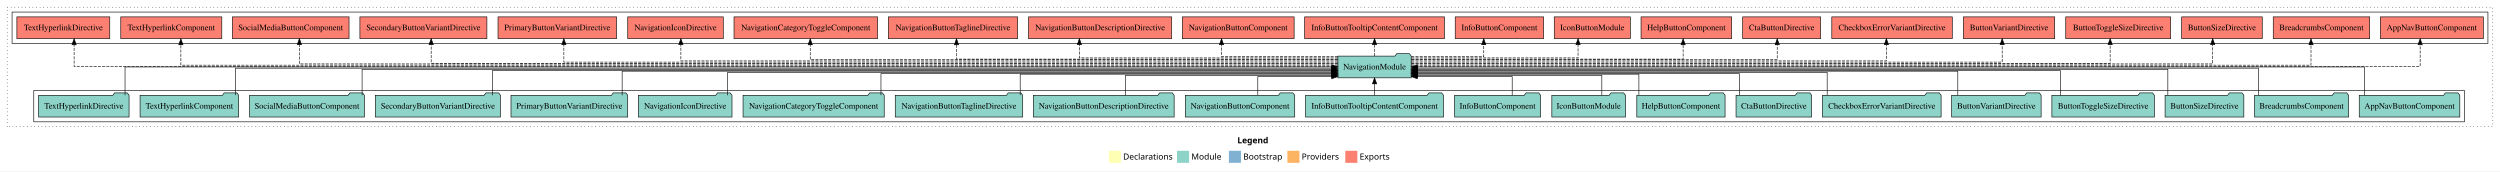
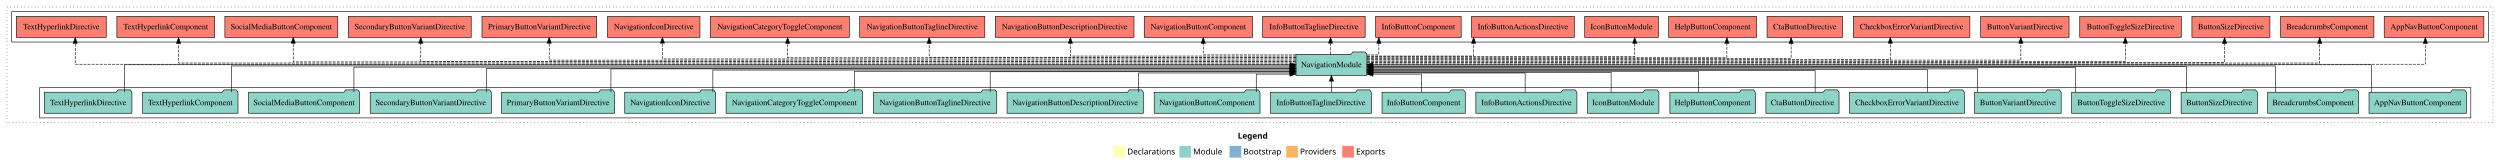
- <svg xmlns="http://www.w3.org/2000/svg" width="4145pt" height="284pt" viewBox="0.00 0.00 4145.00 284.00">
+ <svg xmlns="http://www.w3.org/2000/svg" width="4283pt" height="284pt" viewBox="0.00 0.00 4283.00 284.00">
  <g id="graph0" class="graph" transform="scale(1 1) rotate(0) translate(4 280)">
-     <polygon fill="white" stroke="transparent" points="-4,4 -4,-280 4141,-280 4141,4 -4,4" />
-     <text text-anchor="start" x="2047.51" y="-42.4" font-family="Times-12" font-weight="bold" font-size="14.00">Legend</text>
-     <polygon fill="#ffffb3" stroke="transparent" points="1834.5,-10 1834.5,-30 1854.5,-30 1854.5,-10 1834.5,-10" />
-     <text text-anchor="start" x="1858.13" y="-15.4" font-family="Times-12" font-size="14.00">  Declarations</text>
-     <polygon fill="#8dd3c7" stroke="transparent" points="1947.5,-10 1947.5,-30 1967.5,-30 1967.5,-10 1947.5,-10" />
-     <text text-anchor="start" x="1971.23" y="-15.4" font-family="Times-12" font-size="14.00">  Module</text>
-     <polygon fill="#80b1d3" stroke="transparent" points="2033.5,-10 2033.5,-30 2053.5,-30 2053.5,-10 2033.5,-10" />
-     <text text-anchor="start" x="2057.28" y="-15.4" font-family="Times-12" font-size="14.00">  Bootstrap</text>
-     <polygon fill="#fdb462" stroke="transparent" points="2130.5,-10 2130.5,-30 2150.5,-30 2150.5,-10 2130.5,-10" />
-     <text text-anchor="start" x="2154.17" y="-15.4" font-family="Times-12" font-size="14.00">  Providers</text>
-     <polygon fill="#fb8072" stroke="transparent" points="2226.5,-10 2226.5,-30 2246.5,-30 2246.5,-10 2226.5,-10" />
-     <text text-anchor="start" x="2250.23" y="-15.4" font-family="Times-12" font-size="14.00">  Exports</text>
+     <polygon fill="white" stroke="transparent" points="-4,4 -4,-280 4279,-280 4279,4 -4,4" />
+     <text text-anchor="start" x="2116.51" y="-42.4" font-family="Times-12" font-weight="bold" font-size="14.00">Legend</text>
+     <polygon fill="#ffffb3" stroke="transparent" points="1903.5,-10 1903.5,-30 1923.5,-30 1923.5,-10 1903.5,-10" />
+     <text text-anchor="start" x="1927.13" y="-15.4" font-family="Times-12" font-size="14.00">  Declarations</text>
+     <polygon fill="#8dd3c7" stroke="transparent" points="2016.5,-10 2016.5,-30 2036.5,-30 2036.5,-10 2016.5,-10" />
+     <text text-anchor="start" x="2040.23" y="-15.4" font-family="Times-12" font-size="14.00">  Module</text>
+     <polygon fill="#80b1d3" stroke="transparent" points="2102.5,-10 2102.5,-30 2122.5,-30 2122.5,-10 2102.5,-10" />
+     <text text-anchor="start" x="2126.28" y="-15.4" font-family="Times-12" font-size="14.00">  Bootstrap</text>
+     <polygon fill="#fdb462" stroke="transparent" points="2199.5,-10 2199.5,-30 2219.5,-30 2219.5,-10 2199.5,-10" />
+     <text text-anchor="start" x="2223.17" y="-15.4" font-family="Times-12" font-size="14.00">  Providers</text>
+     <polygon fill="#fb8072" stroke="transparent" points="2295.5,-10 2295.5,-30 2315.5,-30 2315.5,-10 2295.5,-10" />
+     <text text-anchor="start" x="2319.23" y="-15.4" font-family="Times-12" font-size="14.00">  Exports</text>
    <g id="clust1" class="cluster">
-       <polygon fill="none" stroke="black" stroke-dasharray="1,5" points="8,-70 8,-268 4129,-268 4129,-70 8,-70" />
+       <polygon fill="none" stroke="black" stroke-dasharray="1,5" points="8,-70 8,-268 4267,-268 4267,-70 8,-70" />
    </g>
    <g id="clust3" class="cluster">
-       <polygon fill="none" stroke="black" points="52,-78 52,-130 4082,-130 4082,-78 52,-78" />
+       <polygon fill="none" stroke="black" points="64,-78 64,-130 4229,-130 4229,-78 64,-78" />
    </g>
    <g id="clust4" class="cluster">
-       <polygon fill="none" stroke="black" points="16,-208 16,-260 4121,-260 4121,-208 16,-208" />
+       <polygon fill="none" stroke="black" points="16,-208 16,-260 4259,-260 4259,-208 16,-208" />
    </g>
    <g id="node1" class="node">
-       <polygon fill="#8dd3c7" stroke="black" points="4074.38,-122 4071.38,-126 4050.38,-126 4047.38,-122 3907.62,-122 3907.62,-86 4074.38,-86 4074.38,-122" />
-       <text text-anchor="middle" x="3991" y="-99.8" font-family="Times,serif" font-size="14.00">AppNavButtonComponent</text>
+       <polygon fill="#8dd3c7" stroke="black" points="4221.38,-122 4218.38,-126 4197.38,-126 4194.38,-122 4054.62,-122 4054.62,-86 4221.38,-86 4221.38,-122" />
+       <text text-anchor="middle" x="4138" y="-99.8" font-family="Times,serif" font-size="14.00">AppNavButtonComponent</text>
+     </g>
+     <g id="node23" class="node">
+       <polygon fill="#8dd3c7" stroke="black" points="2337.76,-187 2334.76,-191 2313.76,-191 2310.76,-187 2216.24,-187 2216.24,-151 2337.76,-151 2337.76,-187" />
+       <text text-anchor="middle" x="2277" y="-164.8" font-family="Times,serif" font-size="14.00">NavigationModule</text>
+     </g>
+     <g id="edge1" class="edge">
+       <path fill="none" stroke="black" d="M4058.65,-122.11C4058.65,-141.34 4058.65,-169 4058.65,-169 4058.65,-169 2347.81,-169 2347.81,-169" />
+       <polygon fill="black" stroke="black" points="2347.81,-165.5 2337.81,-169 2347.81,-172.5 2347.81,-165.5" />
+     </g>
+     <g id="node2" class="node">
+       <polygon fill="#8dd3c7" stroke="black" points="4036.97,-122 4033.97,-126 4012.97,-126 4009.97,-122 3881.03,-122 3881.03,-86 4036.97,-86 4036.97,-122" />
+       <text text-anchor="middle" x="3959" y="-99.8" font-family="Times,serif" font-size="14.00">BreadcrumbsComponent</text>
+     </g>
+     <g id="edge2" class="edge">
+       <path fill="none" stroke="black" d="M3894.08,-122.22C3894.08,-140.83 3894.08,-167 3894.08,-167 3894.08,-167 2347.93,-167 2347.93,-167" />
+       <polygon fill="black" stroke="black" points="2347.93,-163.5 2337.93,-167 2347.93,-170.5 2347.93,-163.5" />
+     </g>
+     <g id="node3" class="node">
+       <polygon fill="#8dd3c7" stroke="black" points="3863.3,-122 3860.3,-126 3839.3,-126 3836.3,-122 3732.7,-122 3732.7,-86 3863.3,-86 3863.3,-122" />
+       <text text-anchor="middle" x="3798" y="-99.8" font-family="Times,serif" font-size="14.00">ButtonSizeDirective</text>
+     </g>
+     <g id="edge3" class="edge">
+       <path fill="none" stroke="black" d="M3741.97,-122.27C3741.97,-140.56 3741.97,-166 3741.97,-166 3741.97,-166 2348.08,-166 2348.08,-166" />
+       <polygon fill="black" stroke="black" points="2348.08,-162.5 2338.08,-166 2348.08,-169.5 2348.08,-162.5" />
+     </g>
+     <g id="node4" class="node">
+       <polygon fill="#8dd3c7" stroke="black" points="3714.96,-122 3711.96,-126 3690.96,-126 3687.96,-122 3545.04,-122 3545.04,-86 3714.96,-86 3714.96,-122" />
+       <text text-anchor="middle" x="3630" y="-99.8" font-family="Times,serif" font-size="14.00">ButtonToggleSizeDirective</text>
+     </g>
+     <g id="edge4" class="edge">
+       <path fill="none" stroke="black" d="M3552.14,-122C3552.14,-139.68 3552.14,-164 3552.14,-164 3552.14,-164 2348.07,-164 2348.07,-164" />
+       <polygon fill="black" stroke="black" points="2348.07,-160.5 2338.07,-164 2348.07,-167.5 2348.07,-160.5" />
+     </g>
+     <g id="node5" class="node">
+       <polygon fill="#8dd3c7" stroke="black" points="3527.18,-122 3524.18,-126 3503.18,-126 3500.18,-122 3378.82,-122 3378.82,-86 3527.18,-86 3527.18,-122" />
+       <text text-anchor="middle" x="3453" y="-99.8" font-family="Times,serif" font-size="14.00">ButtonVariantDirective</text>
+     </g>
+     <g id="edge5" class="edge">
+       <path fill="none" stroke="black" d="M3384.04,-122.03C3384.04,-139.06 3384.04,-162 3384.04,-162 3384.04,-162 2348.1,-162 2348.1,-162" />
+       <polygon fill="black" stroke="black" points="2348.1,-158.5 2338.1,-162 2348.1,-165.5 2348.1,-158.5" />
+     </g>
+     <g id="node6" class="node">
+       <polygon fill="#8dd3c7" stroke="black" points="3361.36,-122 3358.36,-126 3337.36,-126 3334.36,-122 3164.64,-122 3164.64,-86 3361.36,-86 3361.36,-122" />
+       <text text-anchor="middle" x="3263" y="-99.8" font-family="Times,serif" font-size="14.00">CheckboxErrorVariantDirective</text>
+     </g>
+     <g id="edge6" class="edge">
+       <path fill="none" stroke="black" d="M3297.81,-122.04C3297.81,-138.73 3297.81,-161 3297.81,-161 3297.81,-161 2347.8,-161 2347.8,-161" />
+       <polygon fill="black" stroke="black" points="2347.8,-157.5 2337.8,-161 2347.8,-164.5 2347.8,-157.5" />
+     </g>
+     <g id="node7" class="node">
+       <polygon fill="#8dd3c7" stroke="black" points="3146.64,-122 3143.64,-126 3122.64,-126 3119.64,-122 3021.36,-122 3021.36,-86 3146.64,-86 3146.64,-122" />
+       <text text-anchor="middle" x="3084" y="-99.8" font-family="Times,serif" font-size="14.00">CtaButtonDirective</text>
+     </g>
+     <g id="edge7" class="edge">
+       <path fill="none" stroke="black" d="M3105.69,-122.01C3105.69,-138.05 3105.69,-159 3105.69,-159 3105.69,-159 2347.94,-159 2347.94,-159" />
+       <polygon fill="black" stroke="black" points="2347.94,-155.5 2337.94,-159 2347.94,-162.5 2347.94,-155.5" />
+     </g>
+     <g id="node8" class="node">
+       <polygon fill="#8dd3c7" stroke="black" points="3003.16,-122 3000.16,-126 2979.16,-126 2976.16,-122 2856.84,-122 2856.84,-86 3003.16,-86 3003.16,-122" />
+       <text text-anchor="middle" x="2930" y="-99.8" font-family="Times,serif" font-size="14.00">HelpButtonComponent</text>
+     </g>
+     <g id="edge8" class="edge">
+       <path fill="none" stroke="black" d="M2905.56,-122.28C2905.56,-137.95 2905.56,-158 2905.56,-158 2905.56,-158 2347.84,-158 2347.84,-158" />
+       <polygon fill="black" stroke="black" points="2347.84,-154.5 2337.84,-158 2347.84,-161.5 2347.84,-154.5" />
+     </g>
+     <g id="node9" class="node">
+       <polygon fill="#8dd3c7" stroke="black" points="2838.04,-122 2835.04,-126 2814.04,-126 2811.04,-122 2715.96,-122 2715.96,-86 2838.04,-86 2838.04,-122" />
+       <text text-anchor="middle" x="2777" y="-99.8" font-family="Times,serif" font-size="14.00">IconButtonModule</text>
+     </g>
+     <g id="edge9" class="edge">
+       <path fill="none" stroke="black" d="M2756.16,-122.19C2756.16,-137.18 2756.16,-156 2756.16,-156 2756.16,-156 2348.17,-156 2348.17,-156" />
+       <polygon fill="black" stroke="black" points="2348.17,-152.5 2338.17,-156 2348.17,-159.5 2348.17,-152.5" />
+     </g>
+     <g id="node10" class="node">
+       <polygon fill="#8dd3c7" stroke="black" points="2697.57,-122 2694.57,-126 2673.57,-126 2670.57,-122 2524.43,-122 2524.43,-86 2697.57,-86 2697.57,-122" />
+       <text text-anchor="middle" x="2611" y="-99.8" font-family="Times,serif" font-size="14.00">InfoButtonActionsDirective</text>
+     </g>
+     <g id="edge10" class="edge">
+       <path fill="none" stroke="black" d="M2608.88,-122.12C2608.88,-136.78 2608.88,-155 2608.88,-155 2608.88,-155 2347.87,-155 2347.87,-155" />
+       <polygon fill="black" stroke="black" points="2347.87,-151.5 2337.87,-155 2347.87,-158.5 2347.87,-151.5" />
+     </g>
+     <g id="node11" class="node">
+       <polygon fill="#8dd3c7" stroke="black" points="2506.27,-122 2503.27,-126 2482.27,-126 2479.27,-122 2363.73,-122 2363.73,-86 2506.27,-86 2506.27,-122" />
+       <text text-anchor="middle" x="2435" y="-99.8" font-family="Times,serif" font-size="14.00">InfoButtonComponent</text>
+     </g>
+     <g id="edge11" class="edge">
+       <path fill="none" stroke="black" d="M2431.38,-122.25C2431.38,-136.18 2431.38,-153 2431.38,-153 2431.38,-153 2348.01,-153 2348.01,-153" />
+       <polygon fill="black" stroke="black" points="2348.01,-149.5 2338.01,-153 2348.01,-156.5 2348.01,-149.5" />
+     </g>
+     <g id="node12" class="node">
+       <polygon fill="#8dd3c7" stroke="black" points="2345.29,-122 2342.29,-126 2321.29,-126 2318.29,-122 2172.71,-122 2172.71,-86 2345.29,-86 2345.29,-122" />
+       <text text-anchor="middle" x="2259" y="-99.8" font-family="Times,serif" font-size="14.00">InfoButtonTaglineDirective</text>
+     </g>
+     <g id="edge12" class="edge">
+       <path fill="none" stroke="black" d="M2277,-122.11C2277,-122.11 2277,-140.99 2277,-140.99" />
+       <polygon fill="black" stroke="black" points="2273.5,-140.99 2277,-150.99 2280.5,-140.99 2273.5,-140.99" />
+     </g>
+     <g id="node13" class="node">
+       <polygon fill="#8dd3c7" stroke="black" points="2154.66,-122 2151.66,-126 2130.66,-126 2127.66,-122 1973.34,-122 1973.34,-86 2154.66,-86 2154.66,-122" />
+       <text text-anchor="middle" x="2064" y="-99.8" font-family="Times,serif" font-size="14.00">NavigationButtonComponent</text>
+     </g>
+     <g id="edge13" class="edge">
+       <path fill="none" stroke="black" d="M2148.2,-122.25C2148.2,-136.18 2148.2,-153 2148.2,-153 2148.2,-153 2206,-153 2206,-153" />
+       <polygon fill="black" stroke="black" points="2206,-156.5 2216,-153 2206,-149.5 2206,-156.5" />
+     </g>
+     <g id="node14" class="node">
+       <polygon fill="#8dd3c7" stroke="black" points="1954.72,-122 1951.72,-126 1930.72,-126 1927.72,-122 1721.28,-122 1721.28,-86 1954.72,-86 1954.72,-122" />
+       <text text-anchor="middle" x="1838" y="-99.8" font-family="Times,serif" font-size="14.00">NavigationButtonDescriptionDirective</text>
+     </g>
+     <g id="edge14" class="edge">
+       <path fill="none" stroke="black" d="M1946.74,-122.12C1946.74,-136.78 1946.74,-155 1946.74,-155 1946.74,-155 2206.04,-155 2206.04,-155" />
+       <polygon fill="black" stroke="black" points="2206.04,-158.5 2216.04,-155 2206.04,-151.5 2206.04,-158.5" />
+     </g>
+     <g id="node15" class="node">
+       <polygon fill="#8dd3c7" stroke="black" points="1703.67,-122 1700.67,-126 1679.67,-126 1676.67,-122 1492.33,-122 1492.33,-86 1703.67,-86 1703.67,-122" />
+       <text text-anchor="middle" x="1598" y="-99.8" font-family="Times,serif" font-size="14.00">NavigationButtonTaglineDirective</text>
+     </g>
+     <g id="edge15" class="edge">
+       <path fill="none" stroke="black" d="M1692.36,-122.24C1692.36,-137.57 1692.36,-157 1692.36,-157 1692.36,-157 2206.09,-157 2206.09,-157" />
+       <polygon fill="black" stroke="black" points="2206.09,-160.5 2216.09,-157 2206.09,-153.5 2206.09,-160.5" />
+     </g>
+     <g id="node16" class="node">
+       <polygon fill="#8dd3c7" stroke="black" points="1474.02,-122 1471.02,-126 1450.02,-126 1447.02,-122 1239.98,-122 1239.98,-86 1474.02,-86 1474.02,-122" />
+       <text text-anchor="middle" x="1357" y="-99.8" font-family="Times,serif" font-size="14.00">NavigationCategoryToggleComponent</text>
+     </g>
+     <g id="edge16" class="edge">
+       <path fill="none" stroke="black" d="M1459.84,-122.28C1459.84,-137.95 1459.84,-158 1459.84,-158 1459.84,-158 2205.91,-158 2205.91,-158" />
+       <polygon fill="black" stroke="black" points="2205.91,-161.5 2215.91,-158 2205.91,-154.5 2205.91,-161.5" />
+     </g>
+     <g id="node17" class="node">
+       <polygon fill="#8dd3c7" stroke="black" points="1221.67,-122 1218.67,-126 1197.67,-126 1194.67,-122 1066.33,-122 1066.33,-86 1221.67,-86 1221.67,-122" />
+       <text text-anchor="middle" x="1144" y="-99.8" font-family="Times,serif" font-size="14.00">NavigationIconDirective</text>
+     </g>
+     <g id="edge17" class="edge">
+       <path fill="none" stroke="black" d="M1217.29,-122.03C1217.29,-138.4 1217.29,-160 1217.29,-160 1217.29,-160 2206.22,-160 2206.22,-160" />
+       <polygon fill="black" stroke="black" points="2206.22,-163.5 2216.22,-160 2206.22,-156.5 2206.22,-163.5" />
+     </g>
+     <g id="node18" class="node">
+       <polygon fill="#8dd3c7" stroke="black" points="1048.78,-122 1045.78,-126 1024.78,-126 1021.78,-122 855.22,-122 855.22,-86 1048.78,-86 1048.78,-122" />
+       <text text-anchor="middle" x="952" y="-99.8" font-family="Times,serif" font-size="14.00">PrimaryButtonVariantDirective</text>
+     </g>
+     <g id="edge18" class="edge">
+       <path fill="none" stroke="black" d="M1042.65,-122.03C1042.65,-139.06 1042.65,-162 1042.65,-162 1042.65,-162 2206.21,-162 2206.21,-162" />
+       <polygon fill="black" stroke="black" points="2206.21,-165.5 2216.21,-162 2206.21,-158.5 2206.21,-165.5" />
+     </g>
+     <g id="node19" class="node">
+       <polygon fill="#8dd3c7" stroke="black" points="837.77,-122 834.77,-126 813.77,-126 810.77,-122 630.23,-122 630.23,-86 837.77,-86 837.77,-122" />
+       <text text-anchor="middle" x="734" y="-99.8" font-family="Times,serif" font-size="14.00">SecondaryButtonVariantDirective</text>
+     </g>
+     <g id="edge19" class="edge">
+       <path fill="none" stroke="black" d="M829.62,-122.02C829.62,-139.37 829.62,-163 829.62,-163 829.62,-163 2206.19,-163 2206.19,-163" />
+       <polygon fill="black" stroke="black" points="2206.19,-166.5 2216.19,-163 2206.19,-159.5 2206.19,-166.5" />
+     </g>
+     <g id="node20" class="node">
+       <polygon fill="#8dd3c7" stroke="black" points="612.21,-122 609.21,-126 588.21,-126 585.21,-122 421.79,-122 421.79,-86 612.21,-86 612.21,-122" />
+       <text text-anchor="middle" x="517" y="-99.8" font-family="Times,serif" font-size="14.00">SocialMediaButtonComponent</text>
+     </g>
+     <g id="edge20" class="edge">
+       <path fill="none" stroke="black" d="M602.36,-122.3C602.36,-140.27 602.36,-165 602.36,-165 602.36,-165 2205.91,-165 2205.91,-165" />
+       <polygon fill="black" stroke="black" points="2205.91,-168.5 2215.91,-165 2205.91,-161.5 2205.91,-168.5" />
+     </g>
+     <g id="node21" class="node">
+       <polygon fill="#8dd3c7" stroke="black" points="403.75,-122 400.75,-126 379.75,-126 376.75,-122 240.25,-122 240.25,-86 403.75,-86 403.75,-122" />
+       <text text-anchor="middle" x="322" y="-99.8" font-family="Times,serif" font-size="14.00">TextHyperlinkComponent</text>
+     </g>
+     <g id="edge21" class="edge">
+       <path fill="none" stroke="black" d="M392.51,-122.22C392.51,-140.83 392.51,-167 392.51,-167 392.51,-167 2206.17,-167 2206.17,-167" />
+       <polygon fill="black" stroke="black" points="2206.17,-170.5 2216.17,-167 2206.17,-163.5 2206.17,-170.5" />
    </g>
    <g id="node22" class="node">
-       <polygon fill="#8dd3c7" stroke="black" points="2335.76,-187 2332.76,-191 2311.76,-191 2308.76,-187 2214.24,-187 2214.24,-151 2335.76,-151 2335.76,-187" />
-       <text text-anchor="middle" x="2275" y="-164.8" font-family="Times,serif" font-size="14.00">NavigationModule</text>
-     </g>
-     <g id="edge1" class="edge">
-       <path fill="none" stroke="black" d="M3916.15,-122.11C3916.15,-141.34 3916.15,-169 3916.15,-169 3916.15,-169 2345.85,-169 2345.85,-169" />
-       <polygon fill="black" stroke="black" points="2345.85,-165.5 2335.85,-169 2345.85,-172.5 2345.85,-165.5" />
-     </g>
-     <g id="node2" class="node">
-       <polygon fill="#8dd3c7" stroke="black" points="3889.97,-122 3886.97,-126 3865.97,-126 3862.97,-122 3734.03,-122 3734.03,-86 3889.97,-86 3889.97,-122" />
-       <text text-anchor="middle" x="3812" y="-99.8" font-family="Times,serif" font-size="14.00">BreadcrumbsComponent</text>
-     </g>
-     <g id="edge2" class="edge">
-       <path fill="none" stroke="black" d="M3740.46,-122.22C3740.46,-140.83 3740.46,-167 3740.46,-167 3740.46,-167 2346.1,-167 2346.1,-167" />
-       <polygon fill="black" stroke="black" points="2346.1,-163.5 2336.1,-167 2346.1,-170.5 2346.1,-163.5" />
-     </g>
-     <g id="node3" class="node">
-       <polygon fill="#8dd3c7" stroke="black" points="3716.3,-122 3713.3,-126 3692.3,-126 3689.3,-122 3585.7,-122 3585.7,-86 3716.3,-86 3716.3,-122" />
-       <text text-anchor="middle" x="3651" y="-99.8" font-family="Times,serif" font-size="14.00">ButtonSizeDirective</text>
-     </g>
-     <g id="edge3" class="edge">
-       <path fill="none" stroke="black" d="M3590.29,-122.3C3590.29,-140.27 3590.29,-165 3590.29,-165 3590.29,-165 2345.8,-165 2345.8,-165" />
-       <polygon fill="black" stroke="black" points="2345.8,-161.5 2335.8,-165 2345.8,-168.5 2345.8,-161.5" />
-     </g>
-     <g id="node4" class="node">
-       <polygon fill="#8dd3c7" stroke="black" points="3567.96,-122 3564.96,-126 3543.96,-126 3540.96,-122 3398.04,-122 3398.04,-86 3567.96,-86 3567.96,-122" />
-       <text text-anchor="middle" x="3483" y="-99.8" font-family="Times,serif" font-size="14.00">ButtonToggleSizeDirective</text>
-     </g>
-     <g id="edge4" class="edge">
-       <path fill="none" stroke="black" d="M3412.05,-122.02C3412.05,-139.37 3412.05,-163 3412.05,-163 3412.05,-163 2346.13,-163 2346.13,-163" />
-       <polygon fill="black" stroke="black" points="2346.13,-159.5 2336.13,-163 2346.13,-166.5 2346.13,-159.5" />
-     </g>
-     <g id="node5" class="node">
-       <polygon fill="#8dd3c7" stroke="black" points="3380.18,-122 3377.18,-126 3356.18,-126 3353.18,-122 3231.82,-122 3231.82,-86 3380.18,-86 3380.18,-122" />
-       <text text-anchor="middle" x="3306" y="-99.8" font-family="Times,serif" font-size="14.00">ButtonVariantDirective</text>
-     </g>
-     <g id="edge5" class="edge">
-       <path fill="none" stroke="black" d="M3242.05,-122.03C3242.05,-139.06 3242.05,-162 3242.05,-162 3242.05,-162 2345.86,-162 2345.86,-162" />
-       <polygon fill="black" stroke="black" points="2345.86,-158.5 2335.86,-162 2345.86,-165.5 2345.86,-158.5" />
-     </g>
-     <g id="node6" class="node">
-       <polygon fill="#8dd3c7" stroke="black" points="3214.36,-122 3211.36,-126 3190.36,-126 3187.36,-122 3017.64,-122 3017.64,-86 3214.36,-86 3214.36,-122" />
-       <text text-anchor="middle" x="3116" y="-99.8" font-family="Times,serif" font-size="14.00">CheckboxErrorVariantDirective</text>
-     </g>
-     <g id="edge6" class="edge">
-       <path fill="none" stroke="black" d="M3025.44,-122.03C3025.44,-138.4 3025.44,-160 3025.44,-160 3025.44,-160 2345.78,-160 2345.78,-160" />
-       <polygon fill="black" stroke="black" points="2345.78,-156.5 2335.78,-160 2345.78,-163.5 2345.78,-156.5" />
-     </g>
-     <g id="node7" class="node">
-       <polygon fill="#8dd3c7" stroke="black" points="2999.64,-122 2996.64,-126 2975.64,-126 2972.64,-122 2874.36,-122 2874.36,-86 2999.64,-86 2999.64,-122" />
-       <text text-anchor="middle" x="2937" y="-99.8" font-family="Times,serif" font-size="14.00">CtaButtonDirective</text>
-     </g>
-     <g id="edge7" class="edge">
-       <path fill="none" stroke="black" d="M2879.8,-122.28C2879.8,-137.95 2879.8,-158 2879.8,-158 2879.8,-158 2345.76,-158 2345.76,-158" />
-       <polygon fill="black" stroke="black" points="2345.76,-154.5 2335.76,-158 2345.76,-161.5 2345.76,-154.5" />
-     </g>
-     <g id="node8" class="node">
-       <polygon fill="#8dd3c7" stroke="black" points="2856.16,-122 2853.16,-126 2832.16,-126 2829.16,-122 2709.84,-122 2709.84,-86 2856.16,-86 2856.16,-122" />
-       <text text-anchor="middle" x="2783" y="-99.8" font-family="Times,serif" font-size="14.00">HelpButtonComponent</text>
-     </g>
-     <g id="edge8" class="edge">
-       <path fill="none" stroke="black" d="M2713.29,-122.24C2713.29,-137.57 2713.29,-157 2713.29,-157 2713.29,-157 2345.94,-157 2345.94,-157" />
-       <polygon fill="black" stroke="black" points="2345.94,-153.5 2335.94,-157 2345.94,-160.5 2345.94,-153.5" />
-     </g>
-     <g id="node9" class="node">
-       <polygon fill="#8dd3c7" stroke="black" points="2691.04,-122 2688.04,-126 2667.04,-126 2664.04,-122 2568.96,-122 2568.96,-86 2691.04,-86 2691.04,-122" />
-       <text text-anchor="middle" x="2630" y="-99.8" font-family="Times,serif" font-size="14.00">IconButtonModule</text>
-     </g>
-     <g id="edge9" class="edge">
-       <path fill="none" stroke="black" d="M2651.84,-122.12C2651.84,-136.78 2651.84,-155 2651.84,-155 2651.84,-155 2345.96,-155 2345.96,-155" />
-       <polygon fill="black" stroke="black" points="2345.96,-151.5 2335.96,-155 2345.96,-158.5 2345.96,-151.5" />
-     </g>
-     <g id="node10" class="node">
-       <polygon fill="#8dd3c7" stroke="black" points="2550.27,-122 2547.27,-126 2526.27,-126 2523.27,-122 2407.73,-122 2407.73,-86 2550.27,-86 2550.27,-122" />
-       <text text-anchor="middle" x="2479" y="-99.8" font-family="Times,serif" font-size="14.00">InfoButtonComponent</text>
-     </g>
-     <g id="edge10" class="edge">
-       <path fill="none" stroke="black" d="M2503.21,-122.25C2503.21,-136.18 2503.21,-153 2503.21,-153 2503.21,-153 2345.86,-153 2345.86,-153" />
-       <polygon fill="black" stroke="black" points="2345.86,-149.5 2335.86,-153 2345.86,-156.5 2345.86,-149.5" />
-     </g>
-     <g id="node11" class="node">
-       <polygon fill="#8dd3c7" stroke="black" points="2389.33,-122 2386.33,-126 2365.33,-126 2362.33,-122 2160.67,-122 2160.67,-86 2389.33,-86 2389.33,-122" />
-       <text text-anchor="middle" x="2275" y="-99.8" font-family="Times,serif" font-size="14.00">InfoButtonTooltipContentComponent</text>
-     </g>
-     <g id="edge11" class="edge">
-       <path fill="none" stroke="black" d="M2275,-122.11C2275,-122.11 2275,-140.99 2275,-140.99" />
-       <polygon fill="black" stroke="black" points="2271.5,-140.99 2275,-150.99 2278.5,-140.99 2271.5,-140.99" />
-     </g>
-     <g id="node12" class="node">
-       <polygon fill="#8dd3c7" stroke="black" points="2142.66,-122 2139.66,-126 2118.66,-126 2115.66,-122 1961.34,-122 1961.34,-86 2142.66,-86 2142.66,-122" />
-       <text text-anchor="middle" x="2052" y="-99.8" font-family="Times,serif" font-size="14.00">NavigationButtonComponent</text>
-     </g>
-     <g id="edge12" class="edge">
-       <path fill="none" stroke="black" d="M2081.44,-122.25C2081.44,-136.18 2081.44,-153 2081.44,-153 2081.44,-153 2204.02,-153 2204.02,-153" />
-       <polygon fill="black" stroke="black" points="2204.02,-156.5 2214.02,-153 2204.02,-149.5 2204.02,-156.5" />
-     </g>
-     <g id="node13" class="node">
-       <polygon fill="#8dd3c7" stroke="black" points="1942.72,-122 1939.72,-126 1918.72,-126 1915.72,-122 1709.28,-122 1709.28,-86 1942.72,-86 1942.72,-122" />
-       <text text-anchor="middle" x="1826" y="-99.8" font-family="Times,serif" font-size="14.00">NavigationButtonDescriptionDirective</text>
-     </g>
-     <g id="edge13" class="edge">
-       <path fill="none" stroke="black" d="M1862.12,-122.12C1862.12,-136.78 1862.12,-155 1862.12,-155 1862.12,-155 2204.08,-155 2204.08,-155" />
-       <polygon fill="black" stroke="black" points="2204.08,-158.5 2214.08,-155 2204.08,-151.5 2204.08,-158.5" />
-     </g>
-     <g id="node14" class="node">
-       <polygon fill="#8dd3c7" stroke="black" points="1691.67,-122 1688.67,-126 1667.67,-126 1664.67,-122 1480.33,-122 1480.33,-86 1691.67,-86 1691.67,-122" />
-       <text text-anchor="middle" x="1586" y="-99.8" font-family="Times,serif" font-size="14.00">NavigationButtonTaglineDirective</text>
-     </g>
-     <g id="edge14" class="edge">
-       <path fill="none" stroke="black" d="M1687.46,-122.24C1687.46,-137.57 1687.46,-157 1687.46,-157 1687.46,-157 2204.06,-157 2204.06,-157" />
-       <polygon fill="black" stroke="black" points="2204.06,-160.5 2214.06,-157 2204.06,-153.5 2204.06,-160.5" />
-     </g>
-     <g id="node15" class="node">
-       <polygon fill="#8dd3c7" stroke="black" points="1462.02,-122 1459.02,-126 1438.02,-126 1435.02,-122 1227.98,-122 1227.98,-86 1462.02,-86 1462.02,-122" />
-       <text text-anchor="middle" x="1345" y="-99.8" font-family="Times,serif" font-size="14.00">NavigationCategoryToggleComponent</text>
-     </g>
-     <g id="edge15" class="edge">
-       <path fill="none" stroke="black" d="M1456.63,-122.28C1456.63,-137.95 1456.63,-158 1456.63,-158 1456.63,-158 2204.16,-158 2204.16,-158" />
-       <polygon fill="black" stroke="black" points="2204.16,-161.5 2214.16,-158 2204.16,-154.5 2204.16,-161.5" />
-     </g>
-     <g id="node16" class="node">
-       <polygon fill="#8dd3c7" stroke="black" points="1209.67,-122 1206.67,-126 1185.67,-126 1182.67,-122 1054.33,-122 1054.33,-86 1209.67,-86 1209.67,-122" />
-       <text text-anchor="middle" x="1132" y="-99.8" font-family="Times,serif" font-size="14.00">NavigationIconDirective</text>
-     </g>
-     <g id="edge16" class="edge">
-       <path fill="none" stroke="black" d="M1202.46,-122.03C1202.46,-138.4 1202.46,-160 1202.46,-160 1202.46,-160 2203.87,-160 2203.87,-160" />
-       <polygon fill="black" stroke="black" points="2203.87,-163.5 2213.87,-160 2203.87,-156.5 2203.87,-163.5" />
-     </g>
-     <g id="node17" class="node">
-       <polygon fill="#8dd3c7" stroke="black" points="1036.78,-122 1033.78,-126 1012.78,-126 1009.78,-122 843.22,-122 843.22,-86 1036.78,-86 1036.78,-122" />
-       <text text-anchor="middle" x="940" y="-99.8" font-family="Times,serif" font-size="14.00">PrimaryButtonVariantDirective</text>
-     </g>
-     <g id="edge17" class="edge">
-       <path fill="none" stroke="black" d="M1027.51,-122.03C1027.51,-139.06 1027.51,-162 1027.51,-162 1027.51,-162 2203.99,-162 2203.99,-162" />
-       <polygon fill="black" stroke="black" points="2203.99,-165.5 2213.99,-162 2203.99,-158.5 2203.99,-165.5" />
-     </g>
-     <g id="node18" class="node">
-       <polygon fill="#8dd3c7" stroke="black" points="825.77,-122 822.77,-126 801.77,-126 798.77,-122 618.23,-122 618.23,-86 825.77,-86 825.77,-122" />
-       <text text-anchor="middle" x="722" y="-99.8" font-family="Times,serif" font-size="14.00">SecondaryButtonVariantDirective</text>
-     </g>
-     <g id="edge18" class="edge">
-       <path fill="none" stroke="black" d="M812.5,-122.02C812.5,-139.37 812.5,-163 812.5,-163 812.5,-163 2204.02,-163 2204.02,-163" />
-       <polygon fill="black" stroke="black" points="2204.02,-166.5 2214.02,-163 2204.02,-159.5 2204.02,-166.5" />
-     </g>
-     <g id="node19" class="node">
-       <polygon fill="#8dd3c7" stroke="black" points="600.21,-122 597.21,-126 576.21,-126 573.21,-122 409.79,-122 409.79,-86 600.21,-86 600.21,-122" />
-       <text text-anchor="middle" x="505" y="-99.8" font-family="Times,serif" font-size="14.00">SocialMediaButtonComponent</text>
-     </g>
-     <g id="edge19" class="edge">
-       <path fill="none" stroke="black" d="M596.36,-122.3C596.36,-140.27 596.36,-165 596.36,-165 596.36,-165 2203.77,-165 2203.77,-165" />
-       <polygon fill="black" stroke="black" points="2203.77,-168.5 2213.77,-165 2203.77,-161.5 2203.77,-168.5" />
-     </g>
-     <g id="node20" class="node">
-       <polygon fill="#8dd3c7" stroke="black" points="391.75,-122 388.75,-126 367.75,-126 364.75,-122 228.25,-122 228.25,-86 391.75,-86 391.75,-122" />
-       <text text-anchor="middle" x="310" y="-99.8" font-family="Times,serif" font-size="14.00">TextHyperlinkComponent</text>
-     </g>
-     <g id="edge20" class="edge">
-       <path fill="none" stroke="black" d="M386.51,-122.22C386.51,-140.83 386.51,-167 386.51,-167 386.51,-167 2204.04,-167 2204.04,-167" />
-       <polygon fill="black" stroke="black" points="2204.04,-170.5 2214.04,-167 2204.04,-163.5 2204.04,-170.5" />
-     </g>
-     <g id="node21" class="node">
-       <polygon fill="#8dd3c7" stroke="black" points="210,-122 207,-126 186,-126 183,-122 60,-122 60,-86 210,-86 210,-122" />
-       <text text-anchor="middle" x="135" y="-99.8" font-family="Times,serif" font-size="14.00">TextHyperlinkDirective</text>
-     </g>
-     <g id="edge21" class="edge">
-       <path fill="none" stroke="black" d="M203.31,-122.11C203.31,-141.34 203.31,-169 203.31,-169 203.31,-169 2204.12,-169 2204.12,-169" />
-       <polygon fill="black" stroke="black" points="2204.12,-172.5 2214.12,-169 2204.12,-165.5 2204.12,-172.5" />
-     </g>
-     <g id="node23" class="node">
-       <polygon fill="#fb8072" stroke="black" points="4113.38,-252 3942.62,-252 3942.62,-216 4113.38,-216 4113.38,-252" />
-       <text text-anchor="middle" x="4028" y="-229.8" font-family="Times,serif" font-size="14.00">AppNavButtonComponent </text>
+       <polygon fill="#8dd3c7" stroke="black" points="222,-122 219,-126 198,-126 195,-122 72,-122 72,-86 222,-86 222,-122" />
+       <text text-anchor="middle" x="147" y="-99.8" font-family="Times,serif" font-size="14.00">TextHyperlinkDirective</text>
    </g>
    <g id="edge22" class="edge">
-       <path fill="none" stroke="black" stroke-dasharray="5,2" d="M2335.94,-170C2643.27,-170 4008.62,-170 4008.62,-170 4008.62,-170 4008.62,-205.83 4008.62,-205.83" />
-       <polygon fill="black" stroke="black" points="4005.13,-205.83 4008.62,-215.83 4012.13,-205.83 4005.13,-205.83" />
+       <path fill="none" stroke="black" d="M209.31,-122.11C209.31,-141.34 209.31,-169 209.31,-169 209.31,-169 2206.24,-169 2206.24,-169" />
+       <polygon fill="black" stroke="black" points="2206.24,-172.5 2216.24,-169 2206.24,-165.5 2206.24,-172.5" />
    </g>
    <g id="node24" class="node">
-       <polygon fill="#fb8072" stroke="black" points="3924.97,-252 3765.03,-252 3765.03,-216 3924.97,-216 3924.97,-252" />
-       <text text-anchor="middle" x="3845" y="-229.8" font-family="Times,serif" font-size="14.00">BreadcrumbsComponent </text>
+       <polygon fill="#fb8072" stroke="black" points="4251.38,-252 4080.62,-252 4080.62,-216 4251.38,-216 4251.38,-252" />
+       <text text-anchor="middle" x="4166" y="-229.8" font-family="Times,serif" font-size="14.00">AppNavButtonComponent </text>
    </g>
    <g id="edge23" class="edge">
-       <path fill="none" stroke="black" stroke-dasharray="5,2" d="M2335.86,-172C2622.92,-172 3827.62,-172 3827.62,-172 3827.62,-172 3827.62,-205.73 3827.62,-205.73" />
-       <polygon fill="black" stroke="black" points="3824.13,-205.73 3827.62,-215.73 3831.13,-205.73 3824.13,-205.73" />
+       <path fill="none" stroke="black" stroke-dasharray="5,2" d="M2337.76,-170C2659.65,-170 4151.12,-170 4151.12,-170 4151.12,-170 4151.12,-205.83 4151.12,-205.83" />
+       <polygon fill="black" stroke="black" points="4147.63,-205.83 4151.12,-215.83 4154.63,-205.83 4147.63,-205.83" />
    </g>
    <g id="node25" class="node">
-       <polygon fill="#fb8072" stroke="black" points="3746.8,-252 3613.2,-252 3613.2,-216 3746.8,-216 3746.8,-252" />
-       <text text-anchor="middle" x="3680" y="-229.8" font-family="Times,serif" font-size="14.00">ButtonSizeDirective </text>
+       <polygon fill="#fb8072" stroke="black" points="4062.97,-252 3903.03,-252 3903.03,-216 4062.97,-216 4062.97,-252" />
+       <text text-anchor="middle" x="3983" y="-229.8" font-family="Times,serif" font-size="14.00">BreadcrumbsComponent </text>
    </g>
    <g id="edge24" class="edge">
-       <path fill="none" stroke="black" stroke-dasharray="5,2" d="M2336.05,-174C2604.25,-174 3664.62,-174 3664.62,-174 3664.62,-174 3664.62,-206 3664.62,-206" />
-       <polygon fill="black" stroke="black" points="3661.13,-206 3664.62,-216 3668.13,-206 3661.13,-206" />
+       <path fill="none" stroke="black" stroke-dasharray="5,2" d="M2337.76,-172C2640.34,-172 3970.12,-172 3970.12,-172 3970.12,-172 3970.12,-205.73 3970.12,-205.73" />
+       <polygon fill="black" stroke="black" points="3966.63,-205.73 3970.12,-215.73 3973.63,-205.73 3966.63,-205.73" />
    </g>
    <g id="node26" class="node">
-       <polygon fill="#fb8072" stroke="black" points="3594.96,-252 3421.04,-252 3421.04,-216 3594.96,-216 3594.96,-252" />
-       <text text-anchor="middle" x="3508" y="-229.8" font-family="Times,serif" font-size="14.00">ButtonToggleSizeDirective </text>
+       <polygon fill="#fb8072" stroke="black" points="3884.8,-252 3751.2,-252 3751.2,-216 3884.8,-216 3884.8,-252" />
+       <text text-anchor="middle" x="3818" y="-229.8" font-family="Times,serif" font-size="14.00">ButtonSizeDirective </text>
    </g>
    <g id="edge25" class="edge">
-       <path fill="none" stroke="black" stroke-dasharray="5,2" d="M2335.9,-175C2582.61,-175 3494.62,-175 3494.62,-175 3494.62,-175 3494.62,-205.98 3494.62,-205.98" />
-       <polygon fill="black" stroke="black" points="3491.13,-205.98 3494.62,-215.98 3498.13,-205.98 3491.13,-205.98" />
+       <path fill="none" stroke="black" stroke-dasharray="5,2" d="M2337.93,-173C2622.51,-173 3807.12,-173 3807.12,-173 3807.12,-173 3807.12,-205.7 3807.12,-205.7" />
+       <polygon fill="black" stroke="black" points="3803.63,-205.7 3807.12,-215.7 3810.63,-205.7 3803.63,-205.7" />
    </g>
    <g id="node27" class="node">
-       <polygon fill="#fb8072" stroke="black" points="3402.68,-252 3251.32,-252 3251.32,-216 3402.68,-216 3402.68,-252" />
-       <text text-anchor="middle" x="3327" y="-229.8" font-family="Times,serif" font-size="14.00">ButtonVariantDirective </text>
+       <polygon fill="#fb8072" stroke="black" points="3732.96,-252 3559.04,-252 3559.04,-216 3732.96,-216 3732.96,-252" />
+       <text text-anchor="middle" x="3646" y="-229.8" font-family="Times,serif" font-size="14.00">ButtonToggleSizeDirective </text>
    </g>
    <g id="edge26" class="edge">
-       <path fill="none" stroke="black" stroke-dasharray="5,2" d="M2335.83,-177C2558.41,-177 3315.62,-177 3315.62,-177 3315.62,-177 3315.62,-205.96 3315.62,-205.96" />
-       <polygon fill="black" stroke="black" points="3312.13,-205.96 3315.62,-215.96 3319.13,-205.96 3312.13,-205.96" />
+       <path fill="none" stroke="black" stroke-dasharray="5,2" d="M2338.08,-175C2602.74,-175 3637.12,-175 3637.12,-175 3637.12,-175 3637.12,-205.98 3637.12,-205.98" />
+       <polygon fill="black" stroke="black" points="3633.63,-205.98 3637.12,-215.98 3640.63,-205.98 3633.63,-205.98" />
    </g>
    <g id="node28" class="node">
-       <polygon fill="#fb8072" stroke="black" points="3232.86,-252 3033.14,-252 3033.14,-216 3232.86,-216 3232.86,-252" />
-       <text text-anchor="middle" x="3133" y="-229.8" font-family="Times,serif" font-size="14.00">CheckboxErrorVariantDirective </text>
+       <polygon fill="#fb8072" stroke="black" points="3540.68,-252 3389.32,-252 3389.32,-216 3540.68,-216 3540.68,-252" />
+       <text text-anchor="middle" x="3465" y="-229.8" font-family="Times,serif" font-size="14.00">ButtonVariantDirective </text>
    </g>
    <g id="edge27" class="edge">
-       <path fill="none" stroke="black" stroke-dasharray="5,2" d="M2336.03,-179C2530.61,-179 3123.62,-179 3123.62,-179 3123.62,-179 3123.62,-205.99 3123.62,-205.99" />
-       <polygon fill="black" stroke="black" points="3120.13,-205.99 3123.62,-215.99 3127.13,-205.99 3120.13,-205.99" />
+       <path fill="none" stroke="black" stroke-dasharray="5,2" d="M2338.02,-177C2579.88,-177 3458.12,-177 3458.12,-177 3458.12,-177 3458.12,-205.96 3458.12,-205.96" />
+       <polygon fill="black" stroke="black" points="3454.63,-205.96 3458.12,-215.96 3461.63,-205.96 3454.63,-205.96" />
    </g>
    <g id="node29" class="node">
-       <polygon fill="#fb8072" stroke="black" points="3014.64,-252 2885.36,-252 2885.36,-216 3014.64,-216 3014.64,-252" />
-       <text text-anchor="middle" x="2950" y="-229.8" font-family="Times,serif" font-size="14.00">CtaButtonDirective </text>
+       <polygon fill="#fb8072" stroke="black" points="3370.86,-252 3171.14,-252 3171.14,-216 3370.86,-216 3370.86,-252" />
+       <text text-anchor="middle" x="3271" y="-229.8" font-family="Times,serif" font-size="14.00">CheckboxErrorVariantDirective </text>
    </g>
    <g id="edge28" class="edge">
-       <path fill="none" stroke="black" stroke-dasharray="5,2" d="M2336.02,-181C2500.83,-181 2942.62,-181 2942.62,-181 2942.62,-181 2942.62,-205.76 2942.62,-205.76" />
-       <polygon fill="black" stroke="black" points="2939.13,-205.76 2942.62,-215.76 2946.13,-205.76 2939.13,-205.76" />
+       <path fill="none" stroke="black" stroke-dasharray="5,2" d="M2337.98,-178C2548.87,-178 3234.44,-178 3234.44,-178 3234.44,-178 3234.44,-205.97 3234.44,-205.97" />
+       <polygon fill="black" stroke="black" points="3230.94,-205.97 3234.44,-215.97 3237.94,-205.97 3230.94,-205.97" />
    </g>
    <g id="node30" class="node">
-       <polygon fill="#fb8072" stroke="black" points="2867.16,-252 2716.84,-252 2716.84,-216 2867.16,-216 2867.16,-252" />
-       <text text-anchor="middle" x="2792" y="-229.8" font-family="Times,serif" font-size="14.00">HelpButtonComponent </text>
+       <polygon fill="#fb8072" stroke="black" points="3152.64,-252 3023.36,-252 3023.36,-216 3152.64,-216 3152.64,-252" />
+       <text text-anchor="middle" x="3088" y="-229.8" font-family="Times,serif" font-size="14.00">CtaButtonDirective </text>
    </g>
    <g id="edge29" class="edge">
-       <path fill="none" stroke="black" stroke-dasharray="5,2" d="M2335.95,-182C2471.62,-182 2786.62,-182 2786.62,-182 2786.62,-182 2786.62,-205.81 2786.62,-205.81" />
-       <polygon fill="black" stroke="black" points="2783.13,-205.81 2786.62,-215.81 2790.13,-205.81 2783.13,-205.81" />
+       <path fill="none" stroke="black" stroke-dasharray="5,2" d="M2337.82,-180C2522.55,-180 3064.56,-180 3064.56,-180 3064.56,-180 3064.56,-205.72 3064.56,-205.72" />
+       <polygon fill="black" stroke="black" points="3061.06,-205.72 3064.56,-215.72 3068.06,-205.72 3061.06,-205.72" />
    </g>
    <g id="node31" class="node">
-       <polygon fill="#fb8072" stroke="black" points="2699.04,-252 2572.96,-252 2572.96,-216 2699.04,-216 2699.04,-252" />
-       <text text-anchor="middle" x="2636" y="-229.8" font-family="Times,serif" font-size="14.00">IconButtonModule </text>
+       <polygon fill="#fb8072" stroke="black" points="3005.16,-252 2854.84,-252 2854.84,-216 3005.16,-216 3005.16,-252" />
+       <text text-anchor="middle" x="2930" y="-229.8" font-family="Times,serif" font-size="14.00">HelpButtonComponent </text>
    </g>
    <g id="edge30" class="edge">
-       <path fill="none" stroke="black" stroke-dasharray="5,2" d="M2336.1,-184C2433.33,-184 2612.41,-184 2612.41,-184 2612.41,-184 2612.41,-205.95 2612.41,-205.95" />
-       <polygon fill="black" stroke="black" points="2608.91,-205.95 2612.41,-215.95 2615.91,-205.95 2608.91,-205.95" />
+       <path fill="none" stroke="black" stroke-dasharray="5,2" d="M2338.01,-181C2504.53,-181 2954.44,-181 2954.44,-181 2954.44,-181 2954.44,-205.76 2954.44,-205.76" />
+       <polygon fill="black" stroke="black" points="2950.94,-205.76 2954.44,-215.76 2957.94,-205.76 2950.94,-205.76" />
    </g>
    <g id="node32" class="node">
-       <polygon fill="#fb8072" stroke="black" points="2555.27,-252 2408.73,-252 2408.73,-216 2555.27,-216 2555.27,-252" />
-       <text text-anchor="middle" x="2482" y="-229.8" font-family="Times,serif" font-size="14.00">InfoButtonComponent </text>
+       <polygon fill="#fb8072" stroke="black" points="2837.04,-252 2710.96,-252 2710.96,-216 2837.04,-216 2837.04,-252" />
+       <text text-anchor="middle" x="2774" y="-229.8" font-family="Times,serif" font-size="14.00">IconButtonModule </text>
    </g>
    <g id="edge31" class="edge">
-       <path fill="none" stroke="black" stroke-dasharray="5,2" d="M2335.79,-186C2388.38,-186 2456.04,-186 2456.04,-186 2456.04,-186 2456.04,-205.85 2456.04,-205.85" />
-       <polygon fill="black" stroke="black" points="2452.54,-205.85 2456.04,-215.85 2459.54,-205.85 2452.54,-205.85" />
+       <path fill="none" stroke="black" stroke-dasharray="5,2" d="M2337.88,-183C2475.08,-183 2796.59,-183 2796.59,-183 2796.59,-183 2796.59,-205.88 2796.59,-205.88" />
+       <polygon fill="black" stroke="black" points="2793.09,-205.88 2796.59,-215.88 2800.09,-205.88 2793.09,-205.88" />
    </g>
    <g id="node33" class="node">
-       <polygon fill="#fb8072" stroke="black" points="2390.83,-252 2159.17,-252 2159.17,-216 2390.83,-216 2390.83,-252" />
-       <text text-anchor="middle" x="2275" y="-229.8" font-family="Times,serif" font-size="14.00">InfoButtonTooltipContentComponent </text>
+       <polygon fill="#fb8072" stroke="black" points="2693.07,-252 2516.93,-252 2516.93,-216 2693.07,-216 2693.07,-252" />
+       <text text-anchor="middle" x="2605" y="-229.8" font-family="Times,serif" font-size="14.00">InfoButtonActionsDirective </text>
    </g>
    <g id="edge32" class="edge">
-       <path fill="none" stroke="black" stroke-dasharray="5,2" d="M2275,-187.11C2275,-187.11 2275,-205.99 2275,-205.99" />
-       <polygon fill="black" stroke="black" points="2271.5,-205.99 2275,-215.99 2278.5,-205.99 2271.5,-205.99" />
+       <path fill="none" stroke="black" stroke-dasharray="5,2" d="M2337.84,-184C2409.99,-184 2520.59,-184 2520.59,-184 2520.59,-184 2520.59,-205.95 2520.59,-205.95" />
+       <polygon fill="black" stroke="black" points="2517.09,-205.95 2520.59,-215.95 2524.09,-205.95 2517.09,-205.95" />
    </g>
    <g id="node34" class="node">
+       <polygon fill="#fb8072" stroke="black" points="2499.27,-252 2352.73,-252 2352.73,-216 2499.27,-216 2499.27,-252" />
+       <text text-anchor="middle" x="2426" y="-229.8" font-family="Times,serif" font-size="14.00">InfoButtonComponent </text>
+     </g>
+     <g id="edge33" class="edge">
+       <path fill="none" stroke="black" stroke-dasharray="5,2" d="M2338.16,-186C2349.7,-186 2358.24,-186 2358.24,-186 2358.24,-186 2358.24,-205.85 2358.24,-205.85" />
+       <polygon fill="black" stroke="black" points="2354.74,-205.85 2358.24,-215.85 2361.74,-205.85 2354.74,-205.85" />
+     </g>
+     <g id="node35" class="node">
+       <polygon fill="#fb8072" stroke="black" points="2334.78,-252 2159.22,-252 2159.22,-216 2334.78,-216 2334.78,-252" />
+       <text text-anchor="middle" x="2247" y="-229.8" font-family="Times,serif" font-size="14.00">InfoButtonTaglineDirective </text>
+     </g>
+     <g id="edge34" class="edge">
+       <path fill="none" stroke="black" stroke-dasharray="5,2" d="M2275.51,-187.11C2275.51,-187.11 2275.51,-205.99 2275.51,-205.99" />
+       <polygon fill="black" stroke="black" points="2272.01,-205.99 2275.51,-215.99 2279.01,-205.99 2272.01,-205.99" />
+     </g>
+     <g id="node36" class="node">
      <polygon fill="#fb8072" stroke="black" points="2141.66,-252 1956.34,-252 1956.34,-216 2141.66,-216 2141.66,-252" />
      <text text-anchor="middle" x="2049" y="-229.8" font-family="Times,serif" font-size="14.00">NavigationButtonComponent </text>
    </g>
-     <g id="edge33" class="edge">
-       <path fill="none" stroke="black" stroke-dasharray="5,2" d="M2214.23,-186C2139.18,-186 2021.31,-186 2021.31,-186 2021.31,-186 2021.31,-205.85 2021.31,-205.85" />
-       <polygon fill="black" stroke="black" points="2017.81,-205.85 2021.31,-215.85 2024.81,-205.85 2017.81,-205.85" />
-     </g>
-     <g id="node35" class="node">
+     <g id="edge35" class="edge">
+       <path fill="none" stroke="black" stroke-dasharray="5,2" d="M2216.11,-186C2151.12,-186 2057.38,-186 2057.38,-186 2057.38,-186 2057.38,-205.85 2057.38,-205.85" />
+       <polygon fill="black" stroke="black" points="2053.88,-205.85 2057.38,-215.85 2060.88,-205.85 2053.88,-205.85" />
+     </g>
+     <g id="node37" class="node">
      <polygon fill="#fb8072" stroke="black" points="1938.72,-252 1701.28,-252 1701.28,-216 1938.72,-216 1938.72,-252" />
      <text text-anchor="middle" x="1820" y="-229.8" font-family="Times,serif" font-size="14.00">NavigationButtonDescriptionDirective </text>
    </g>
-     <g id="edge34" class="edge">
-       <path fill="none" stroke="black" stroke-dasharray="5,2" d="M2214.01,-184C2082.83,-184 1785.63,-184 1785.63,-184 1785.63,-184 1785.63,-205.95 1785.63,-205.95" />
-       <polygon fill="black" stroke="black" points="1782.13,-205.95 1785.63,-215.95 1789.13,-205.95 1782.13,-205.95" />
-     </g>
-     <g id="node36" class="node">
+     <g id="edge36" class="edge">
+       <path fill="none" stroke="black" stroke-dasharray="5,2" d="M2216.23,-184C2093.98,-184 1829.88,-184 1829.88,-184 1829.88,-184 1829.88,-205.95 1829.88,-205.95" />
+       <polygon fill="black" stroke="black" points="1826.38,-205.95 1829.88,-215.95 1833.38,-205.95 1826.38,-205.95" />
+     </g>
+     <g id="node38" class="node">
      <polygon fill="#fb8072" stroke="black" points="1683.17,-252 1468.83,-252 1468.83,-216 1683.17,-216 1683.17,-252" />
      <text text-anchor="middle" x="1576" y="-229.8" font-family="Times,serif" font-size="14.00">NavigationButtonTaglineDirective </text>
    </g>
-     <g id="edge35" class="edge">
-       <path fill="none" stroke="black" stroke-dasharray="5,2" d="M2214.1,-182C2044.96,-182 1581.88,-182 1581.88,-182 1581.88,-182 1581.88,-205.81 1581.88,-205.81" />
-       <polygon fill="black" stroke="black" points="1578.38,-205.81 1581.88,-215.81 1585.38,-205.81 1578.38,-205.81" />
-     </g>
-     <g id="node37" class="node">
+     <g id="edge37" class="edge">
+       <path fill="none" stroke="black" stroke-dasharray="5,2" d="M2216.15,-182C2047.74,-182 1587.88,-182 1587.88,-182 1587.88,-182 1587.88,-205.81 1587.88,-205.81" />
+       <polygon fill="black" stroke="black" points="1584.38,-205.81 1587.88,-215.81 1591.38,-205.81 1584.38,-205.81" />
+     </g>
+     <g id="node39" class="node">
      <polygon fill="#fb8072" stroke="black" points="1451.01,-252 1212.99,-252 1212.99,-216 1451.01,-216 1451.01,-252" />
      <text text-anchor="middle" x="1332" y="-229.8" font-family="Times,serif" font-size="14.00">NavigationCategoryToggleComponent </text>
    </g>
-     <g id="edge36" class="edge">
-       <path fill="none" stroke="black" stroke-dasharray="5,2" d="M2213.97,-181C2006.23,-181 1339.38,-181 1339.38,-181 1339.38,-181 1339.38,-205.76 1339.38,-205.76" />
-       <polygon fill="black" stroke="black" points="1335.88,-205.76 1339.38,-215.76 1342.88,-205.76 1335.88,-205.76" />
-     </g>
-     <g id="node38" class="node">
+     <g id="edge38" class="edge">
+       <path fill="none" stroke="black" stroke-dasharray="5,2" d="M2216.23,-181C2009.38,-181 1345.38,-181 1345.38,-181 1345.38,-181 1345.38,-205.76 1345.38,-205.76" />
+       <polygon fill="black" stroke="black" points="1341.88,-205.76 1345.38,-215.76 1348.88,-205.76 1341.88,-205.76" />
+     </g>
+     <g id="node40" class="node">
      <polygon fill="#fb8072" stroke="black" points="1195.17,-252 1036.83,-252 1036.83,-216 1195.17,-216 1195.17,-252" />
      <text text-anchor="middle" x="1116" y="-229.8" font-family="Times,serif" font-size="14.00">NavigationIconDirective </text>
    </g>
-     <g id="edge37" class="edge">
-       <path fill="none" stroke="black" stroke-dasharray="5,2" d="M2213.98,-179C1976.2,-179 1124.88,-179 1124.88,-179 1124.88,-179 1124.88,-205.99 1124.88,-205.99" />
-       <polygon fill="black" stroke="black" points="1121.38,-205.99 1124.88,-215.99 1128.38,-205.99 1121.38,-205.99" />
-     </g>
-     <g id="node39" class="node">
+     <g id="edge39" class="edge">
+       <path fill="none" stroke="black" stroke-dasharray="5,2" d="M2216.19,-179C1979.24,-179 1130.88,-179 1130.88,-179 1130.88,-179 1130.88,-205.99 1130.88,-205.99" />
+       <polygon fill="black" stroke="black" points="1127.38,-205.99 1130.88,-215.99 1134.38,-205.99 1127.38,-205.99" />
+     </g>
+     <g id="node41" class="node">
      <polygon fill="#fb8072" stroke="black" points="1018.28,-252 821.72,-252 821.72,-216 1018.28,-216 1018.28,-252" />
      <text text-anchor="middle" x="920" y="-229.8" font-family="Times,serif" font-size="14.00">PrimaryButtonVariantDirective </text>
    </g>
-     <g id="edge38" class="edge">
-       <path fill="none" stroke="black" stroke-dasharray="5,2" d="M2214.19,-177C1951.95,-177 930.88,-177 930.88,-177 930.88,-177 930.88,-205.96 930.88,-205.96" />
-       <polygon fill="black" stroke="black" points="927.38,-205.96 930.88,-215.96 934.38,-205.96 927.38,-205.96" />
-     </g>
-     <g id="node40" class="node">
+     <g id="edge40" class="edge">
+       <path fill="none" stroke="black" stroke-dasharray="5,2" d="M2215.94,-177C1953.77,-177 936.88,-177 936.88,-177 936.88,-177 936.88,-205.96 936.88,-205.96" />
+       <polygon fill="black" stroke="black" points="933.38,-205.96 936.88,-215.96 940.38,-205.96 933.38,-205.96" />
+     </g>
+     <g id="node42" class="node">
      <polygon fill="#fb8072" stroke="black" points="803.27,-252 592.73,-252 592.73,-216 803.27,-216 803.27,-252" />
      <text text-anchor="middle" x="698" y="-229.8" font-family="Times,serif" font-size="14.00">SecondaryButtonVariantDirective </text>
    </g>
-     <g id="edge39" class="edge">
-       <path fill="none" stroke="black" stroke-dasharray="5,2" d="M2214.16,-175C1925.85,-175 710.88,-175 710.88,-175 710.88,-175 710.88,-205.98 710.88,-205.98" />
-       <polygon fill="black" stroke="black" points="707.38,-205.98 710.88,-215.98 714.38,-205.98 707.38,-205.98" />
-     </g>
-     <g id="node41" class="node">
+     <g id="edge41" class="edge">
+       <path fill="none" stroke="black" stroke-dasharray="5,2" d="M2215.84,-175C1927.4,-175 716.88,-175 716.88,-175 716.88,-175 716.88,-205.98 716.88,-205.98" />
+       <polygon fill="black" stroke="black" points="713.38,-205.98 716.88,-215.98 720.38,-205.98 713.38,-205.98" />
+     </g>
+     <g id="node43" class="node">
      <polygon fill="#fb8072" stroke="black" points="574.71,-252 381.29,-252 381.29,-216 574.71,-216 574.71,-252" />
      <text text-anchor="middle" x="478" y="-229.8" font-family="Times,serif" font-size="14.00">SocialMediaButtonComponent </text>
    </g>
-     <g id="edge40" class="edge">
-       <path fill="none" stroke="black" stroke-dasharray="5,2" d="M2214.15,-174C1901.73,-174 492.38,-174 492.38,-174 492.38,-174 492.38,-206 492.38,-206" />
-       <polygon fill="black" stroke="black" points="488.88,-206 492.38,-216 495.88,-206 488.88,-206" />
-     </g>
-     <g id="node42" class="node">
+     <g id="edge42" class="edge">
+       <path fill="none" stroke="black" stroke-dasharray="5,2" d="M2216.03,-174C1903.79,-174 498.38,-174 498.38,-174 498.38,-174 498.38,-206 498.38,-206" />
+       <polygon fill="black" stroke="black" points="494.88,-206 498.38,-216 501.88,-206 494.88,-206" />
+     </g>
+     <g id="node44" class="node">
      <polygon fill="#fb8072" stroke="black" points="363.75,-252 196.25,-252 196.25,-216 363.75,-216 363.75,-252" />
      <text text-anchor="middle" x="280" y="-229.8" font-family="Times,serif" font-size="14.00">TextHyperlinkComponent </text>
    </g>
-     <g id="edge41" class="edge">
-       <path fill="none" stroke="black" stroke-dasharray="5,2" d="M2214.14,-172C1881.27,-172 295.88,-172 295.88,-172 295.88,-172 295.88,-205.73 295.88,-205.73" />
-       <polygon fill="black" stroke="black" points="292.38,-205.73 295.88,-215.73 299.38,-205.73 292.38,-205.73" />
-     </g>
-     <g id="node43" class="node">
+     <g id="edge43" class="edge">
+       <path fill="none" stroke="black" stroke-dasharray="5,2" d="M2216,-172C1883.21,-172 301.88,-172 301.88,-172 301.88,-172 301.88,-205.73 301.88,-205.73" />
+       <polygon fill="black" stroke="black" points="298.38,-205.73 301.88,-215.73 305.38,-205.73 298.38,-205.73" />
+     </g>
+     <g id="node45" class="node">
      <polygon fill="#fb8072" stroke="black" points="178,-252 24,-252 24,-216 178,-216 178,-252" />
      <text text-anchor="middle" x="101" y="-229.8" font-family="Times,serif" font-size="14.00">TextHyperlinkDirective </text>
    </g>
-     <g id="edge42" class="edge">
-       <path fill="none" stroke="black" stroke-dasharray="5,2" d="M2214.23,-170C1864.01,-170 118.88,-170 118.88,-170 118.88,-170 118.88,-205.83 118.88,-205.83" />
-       <polygon fill="black" stroke="black" points="115.38,-205.83 118.88,-215.83 122.38,-205.83 115.38,-205.83" />
+     <g id="edge44" class="edge">
+       <path fill="none" stroke="black" stroke-dasharray="5,2" d="M2216.06,-170C1865.83,-170 124.88,-170 124.88,-170 124.88,-170 124.88,-205.83 124.88,-205.83" />
+       <polygon fill="black" stroke="black" points="121.38,-205.83 124.88,-215.83 128.38,-205.83 121.38,-205.83" />
    </g>
  </g>
</svg>
